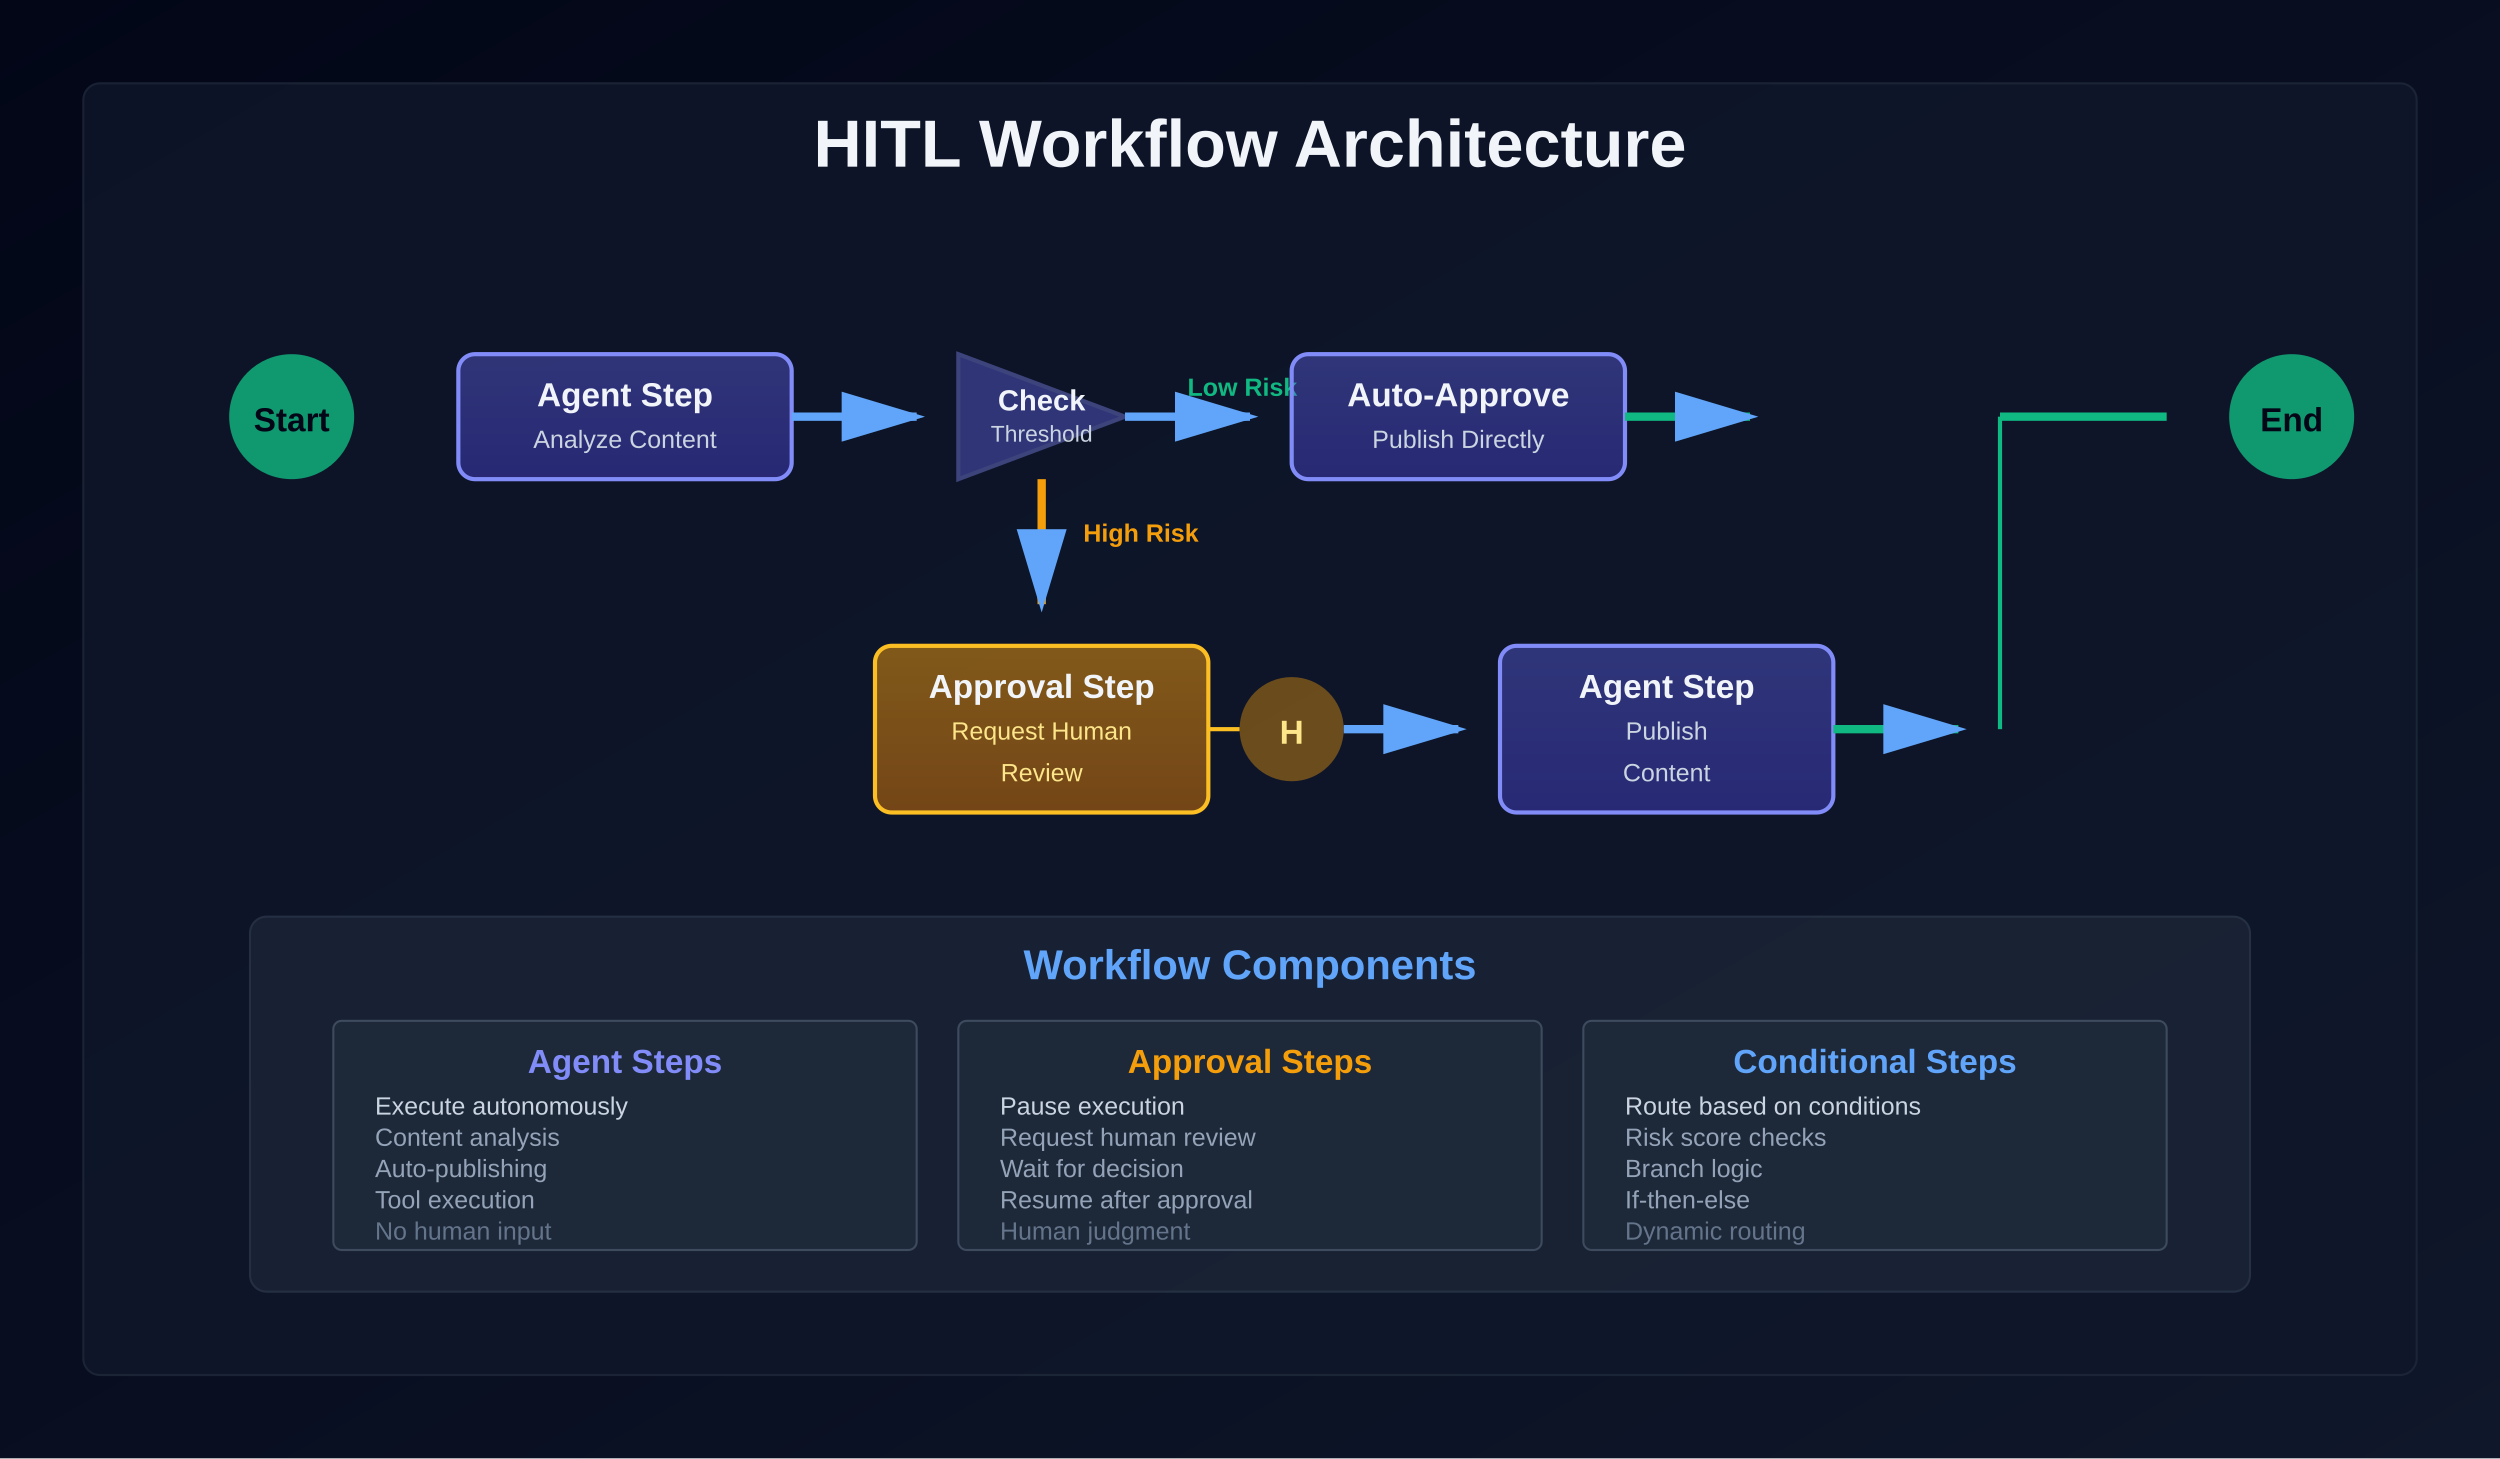
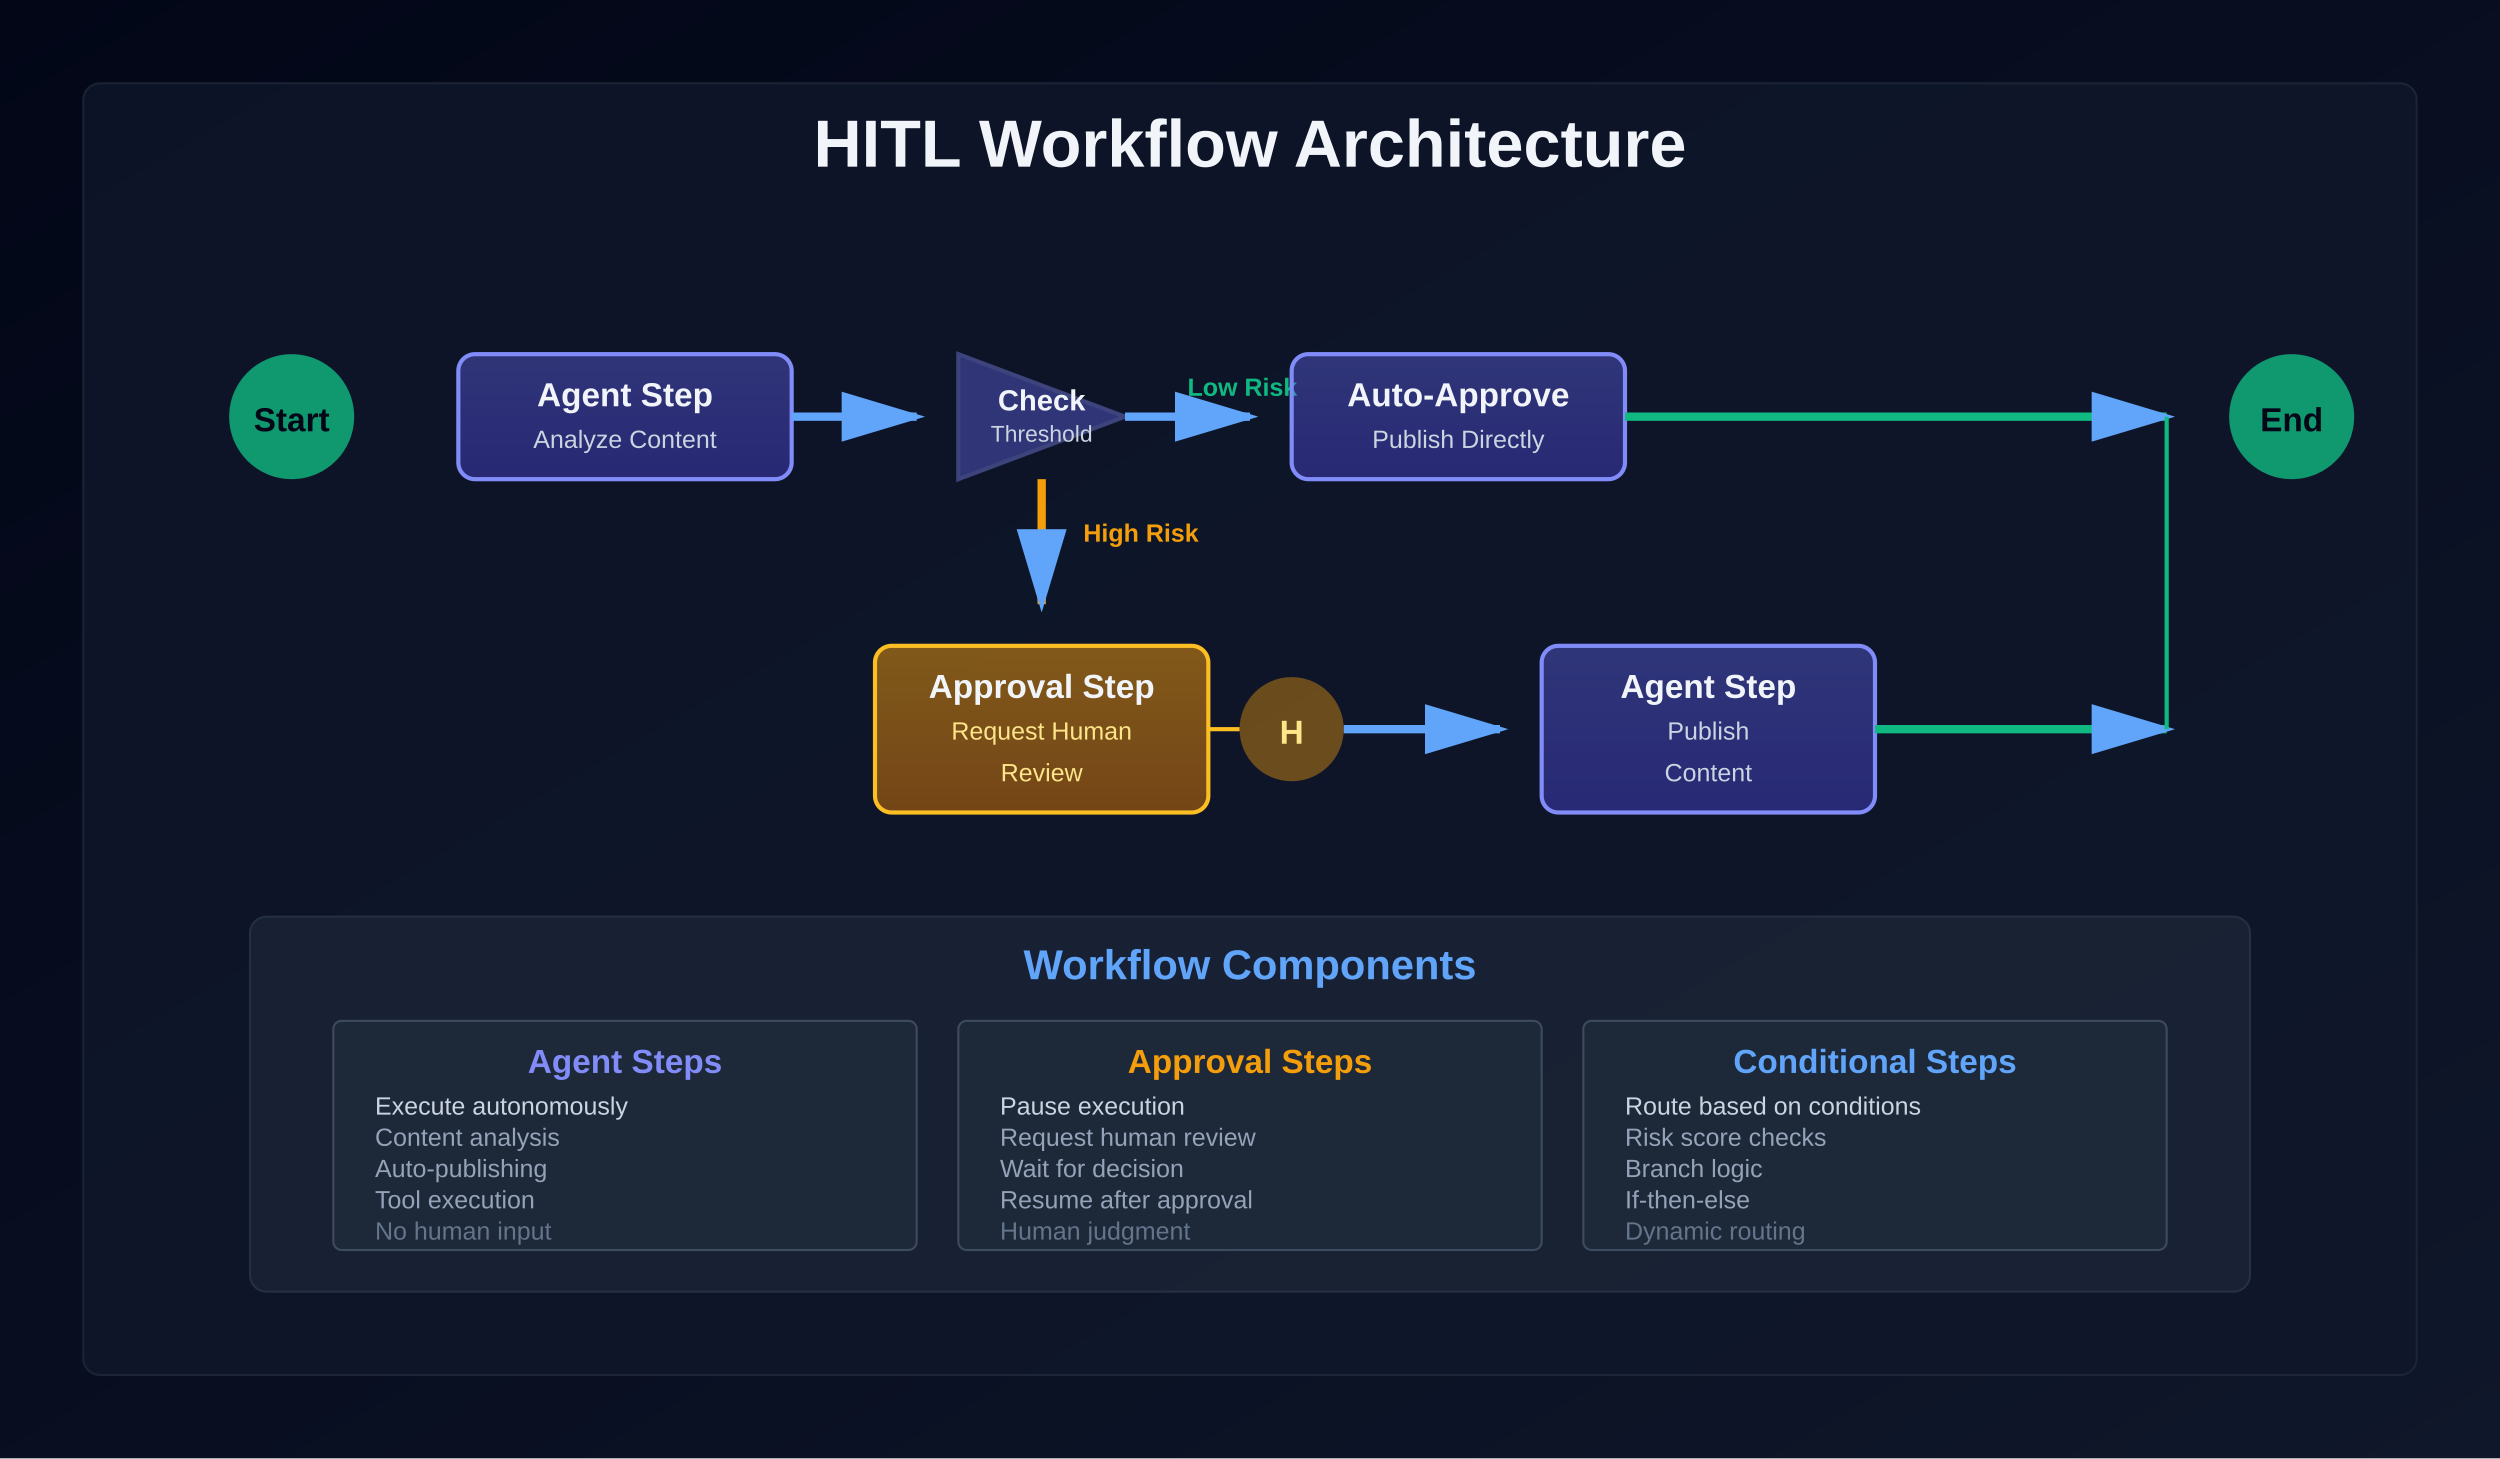
<svg xmlns="http://www.w3.org/2000/svg" width="1200" height="700" viewBox="0 0 1200 700">
  <defs>
    <linearGradient id="bgHITL" x1="0%" y1="0%" x2="100%" y2="100%">
      <stop offset="0%" style="stop-color:#020617;stop-opacity:1" />
      <stop offset="100%" style="stop-color:#0f172a;stop-opacity:1" />
    </linearGradient>
    <linearGradient id="agentGrad" x1="0%" y1="0%" x2="0%" y2="100%">
      <stop offset="0%" style="stop-color:#6366f1;stop-opacity:0.4" />
      <stop offset="100%" style="stop-color:#4f46e5;stop-opacity:0.4" />
    </linearGradient>
    <linearGradient id="approvalGrad" x1="0%" y1="0%" x2="0%" y2="100%">
      <stop offset="0%" style="stop-color:#f59e0b;stop-opacity:0.5" />
      <stop offset="100%" style="stop-color:#d97706;stop-opacity:0.5" />
    </linearGradient>
    <marker id="arrowHITL" markerWidth="10" markerHeight="10" refX="9" refY="3" orient="auto">
      <polygon points="0 0, 10 3, 0 6" fill="#60a5fa" />
    </marker>
  </defs>
  <rect width="1200" height="700" fill="url(#bgHITL)" />
  <rect x="40" y="40" width="1120" height="620" rx="8" fill="#0f172a" opacity="0.8" stroke="#1e293b" stroke-width="1" />
  <text x="600" y="80" font-family="Arial, sans-serif" font-size="32" fill="#f1f5f9" text-anchor="middle" font-weight="bold">HITL Workflow Architecture</text>
  <circle cx="140" cy="200" r="30" fill="#10b981" opacity="0.8" />
  <text x="140" y="207" font-family="Arial, sans-serif" font-size="16" fill="#020617" text-anchor="middle" font-weight="bold">Start</text>
  <rect x="220" y="170" width="160" height="60" rx="8" fill="url(#agentGrad)" stroke="#818cf8" stroke-width="2" />
  <text x="300" y="195" font-family="Arial, sans-serif" font-size="16" fill="#f1f5f9" text-anchor="middle" font-weight="bold">Agent Step</text>
  <text x="300" y="215" font-family="Arial, sans-serif" font-size="12" fill="#cbd5e1" text-anchor="middle">Analyze Content</text>
  <line x1="380" y1="200" x2="440" y2="200" stroke="#60a5fa" stroke-width="4" marker-end="url(#arrowHITL)" />
  <polygon points="460,170 540,200 460,230" fill="#6366f1" opacity="0.4" stroke="#818cf8" stroke-width="2" />
  <text x="500" y="197" font-family="Arial, sans-serif" font-size="14" fill="#f1f5f9" text-anchor="middle" font-weight="bold">Check</text>
  <text x="500" y="212" font-family="Arial, sans-serif" font-size="11" fill="#cbd5e1" text-anchor="middle">Threshold</text>
  <line x1="500" y1="230" x2="500" y2="290" stroke="#f59e0b" stroke-width="4" marker-end="url(#arrowHITL)" />
  <text x="520" y="260" font-family="Arial, sans-serif" font-size="12" fill="#f59e0b" font-weight="bold">High Risk</text>
  <rect x="420" y="310" width="160" height="80" rx="8" fill="url(#approvalGrad)" stroke="#fbbf24" stroke-width="2" />
  <text x="500" y="335" font-family="Arial, sans-serif" font-size="16" fill="#f1f5f9" text-anchor="middle" font-weight="bold">Approval Step</text>
  <text x="500" y="355" font-family="Arial, sans-serif" font-size="12" fill="#fde68a" text-anchor="middle">Request Human</text>
  <text x="500" y="375" font-family="Arial, sans-serif" font-size="12" fill="#fde68a" text-anchor="middle">Review</text>
  <circle cx="620" cy="350" r="25" fill="#f59e0b" opacity="0.4" />
  <text x="620" y="357" font-family="Arial, sans-serif" font-size="16" fill="#fde68a" text-anchor="middle" font-weight="bold">H</text>
  <line x1="580" y1="350" x2="595" y2="350" stroke="#fbbf24" stroke-width="2" />
-   <line x1="645" y1="350" x2="700" y2="350" stroke="#60a5fa" stroke-width="4" marker-end="url(#arrowHITL)" />
-   <rect x="720" y="310" width="160" height="80" rx="8" fill="url(#agentGrad)" stroke="#818cf8" stroke-width="2" />
-   <text x="800" y="335" font-family="Arial, sans-serif" font-size="16" fill="#f1f5f9" text-anchor="middle" font-weight="bold">Agent Step</text>
-   <text x="800" y="355" font-family="Arial, sans-serif" font-size="12" fill="#cbd5e1" text-anchor="middle">Publish</text>
-   <text x="800" y="375" font-family="Arial, sans-serif" font-size="12" fill="#cbd5e1" text-anchor="middle">Content</text>
+   <line x1="645" y1="350" x2="720" y2="350" stroke="#60a5fa" stroke-width="4" marker-end="url(#arrowHITL)" />
+   <rect x="740" y="310" width="160" height="80" rx="8" fill="url(#agentGrad)" stroke="#818cf8" stroke-width="2" />
+   <text x="820" y="335" font-family="Arial, sans-serif" font-size="16" fill="#f1f5f9" text-anchor="middle" font-weight="bold">Agent Step</text>
+   <text x="820" y="355" font-family="Arial, sans-serif" font-size="12" fill="#cbd5e1" text-anchor="middle">Publish</text>
+   <text x="820" y="375" font-family="Arial, sans-serif" font-size="12" fill="#cbd5e1" text-anchor="middle">Content</text>
  <line x1="540" y1="200" x2="600" y2="200" stroke="#60a5fa" stroke-width="4" marker-end="url(#arrowHITL)" />
  <text x="570" y="190" font-family="Arial, sans-serif" font-size="12" fill="#10b981" font-weight="bold">Low Risk</text>
  <rect x="620" y="170" width="160" height="60" rx="8" fill="url(#agentGrad)" stroke="#818cf8" stroke-width="2" />
  <text x="700" y="195" font-family="Arial, sans-serif" font-size="16" fill="#f1f5f9" text-anchor="middle" font-weight="bold">Auto-Approve</text>
  <text x="700" y="215" font-family="Arial, sans-serif" font-size="12" fill="#cbd5e1" text-anchor="middle">Publish Directly</text>
-   <line x1="780" y1="200" x2="840" y2="200" stroke="#10b981" stroke-width="4" marker-end="url(#arrowHITL)" />
-   <line x1="880" y1="350" x2="940" y2="350" stroke="#10b981" stroke-width="4" marker-end="url(#arrowHITL)" />
-   <line x1="960" y1="350" x2="960" y2="200" stroke="#10b981" stroke-width="2" />
-   <line x1="960" y1="200" x2="1040" y2="200" stroke="#10b981" stroke-width="4" />
+   <line x1="780" y1="200" x2="1040" y2="200" stroke="#10b981" stroke-width="4" marker-end="url(#arrowHITL)" />
+   <line x1="900" y1="350" x2="1040" y2="350" stroke="#10b981" stroke-width="4" marker-end="url(#arrowHITL)" />
+   <line x1="1040" y1="350" x2="1040" y2="200" stroke="#10b981" stroke-width="2" />
  <circle cx="1100" cy="200" r="30" fill="#10b981" opacity="0.8" />
  <text x="1100" y="207" font-family="Arial, sans-serif" font-size="16" fill="#020617" text-anchor="middle" font-weight="bold">End</text>
  <rect x="120" y="440" width="960" height="180" rx="8" fill="#1e293b" opacity="0.6" stroke="#334155" stroke-width="1" />
  <text x="600" y="470" font-family="Arial, sans-serif" font-size="20" fill="#60a5fa" text-anchor="middle" font-weight="bold">Workflow Components</text>
  <rect x="160" y="490" width="280" height="110" rx="4" fill="#1e293b" opacity="0.8" stroke="#475569" stroke-width="1" />
  <text x="300" y="515" font-family="Arial, sans-serif" font-size="16" fill="#818cf8" text-anchor="middle" font-weight="bold">Agent Steps</text>
  <text x="180" y="535" font-family="Arial, sans-serif" font-size="12" fill="#cbd5e1">Execute autonomously</text>
  <text x="180" y="550" font-family="Arial, sans-serif" font-size="12" fill="#94a3b8">Content analysis</text>
  <text x="180" y="565" font-family="Arial, sans-serif" font-size="12" fill="#94a3b8">Auto-publishing</text>
  <text x="180" y="580" font-family="Arial, sans-serif" font-size="12" fill="#94a3b8">Tool execution</text>
  <text x="180" y="595" font-family="Arial, sans-serif" font-size="12" fill="#64748b">No human input</text>
  <rect x="460" y="490" width="280" height="110" rx="4" fill="#1e293b" opacity="0.8" stroke="#475569" stroke-width="1" />
  <text x="600" y="515" font-family="Arial, sans-serif" font-size="16" fill="#f59e0b" text-anchor="middle" font-weight="bold">Approval Steps</text>
  <text x="480" y="535" font-family="Arial, sans-serif" font-size="12" fill="#cbd5e1">Pause execution</text>
  <text x="480" y="550" font-family="Arial, sans-serif" font-size="12" fill="#94a3b8">Request human review</text>
  <text x="480" y="565" font-family="Arial, sans-serif" font-size="12" fill="#94a3b8">Wait for decision</text>
  <text x="480" y="580" font-family="Arial, sans-serif" font-size="12" fill="#94a3b8">Resume after approval</text>
  <text x="480" y="595" font-family="Arial, sans-serif" font-size="12" fill="#64748b">Human judgment</text>
  <rect x="760" y="490" width="280" height="110" rx="4" fill="#1e293b" opacity="0.8" stroke="#475569" stroke-width="1" />
  <text x="900" y="515" font-family="Arial, sans-serif" font-size="16" fill="#60a5fa" text-anchor="middle" font-weight="bold">Conditional Steps</text>
  <text x="780" y="535" font-family="Arial, sans-serif" font-size="12" fill="#cbd5e1">Route based on conditions</text>
  <text x="780" y="550" font-family="Arial, sans-serif" font-size="12" fill="#94a3b8">Risk score checks</text>
  <text x="780" y="565" font-family="Arial, sans-serif" font-size="12" fill="#94a3b8">Branch logic</text>
  <text x="780" y="580" font-family="Arial, sans-serif" font-size="12" fill="#94a3b8">If-then-else</text>
  <text x="780" y="595" font-family="Arial, sans-serif" font-size="12" fill="#64748b">Dynamic routing</text>
</svg>
